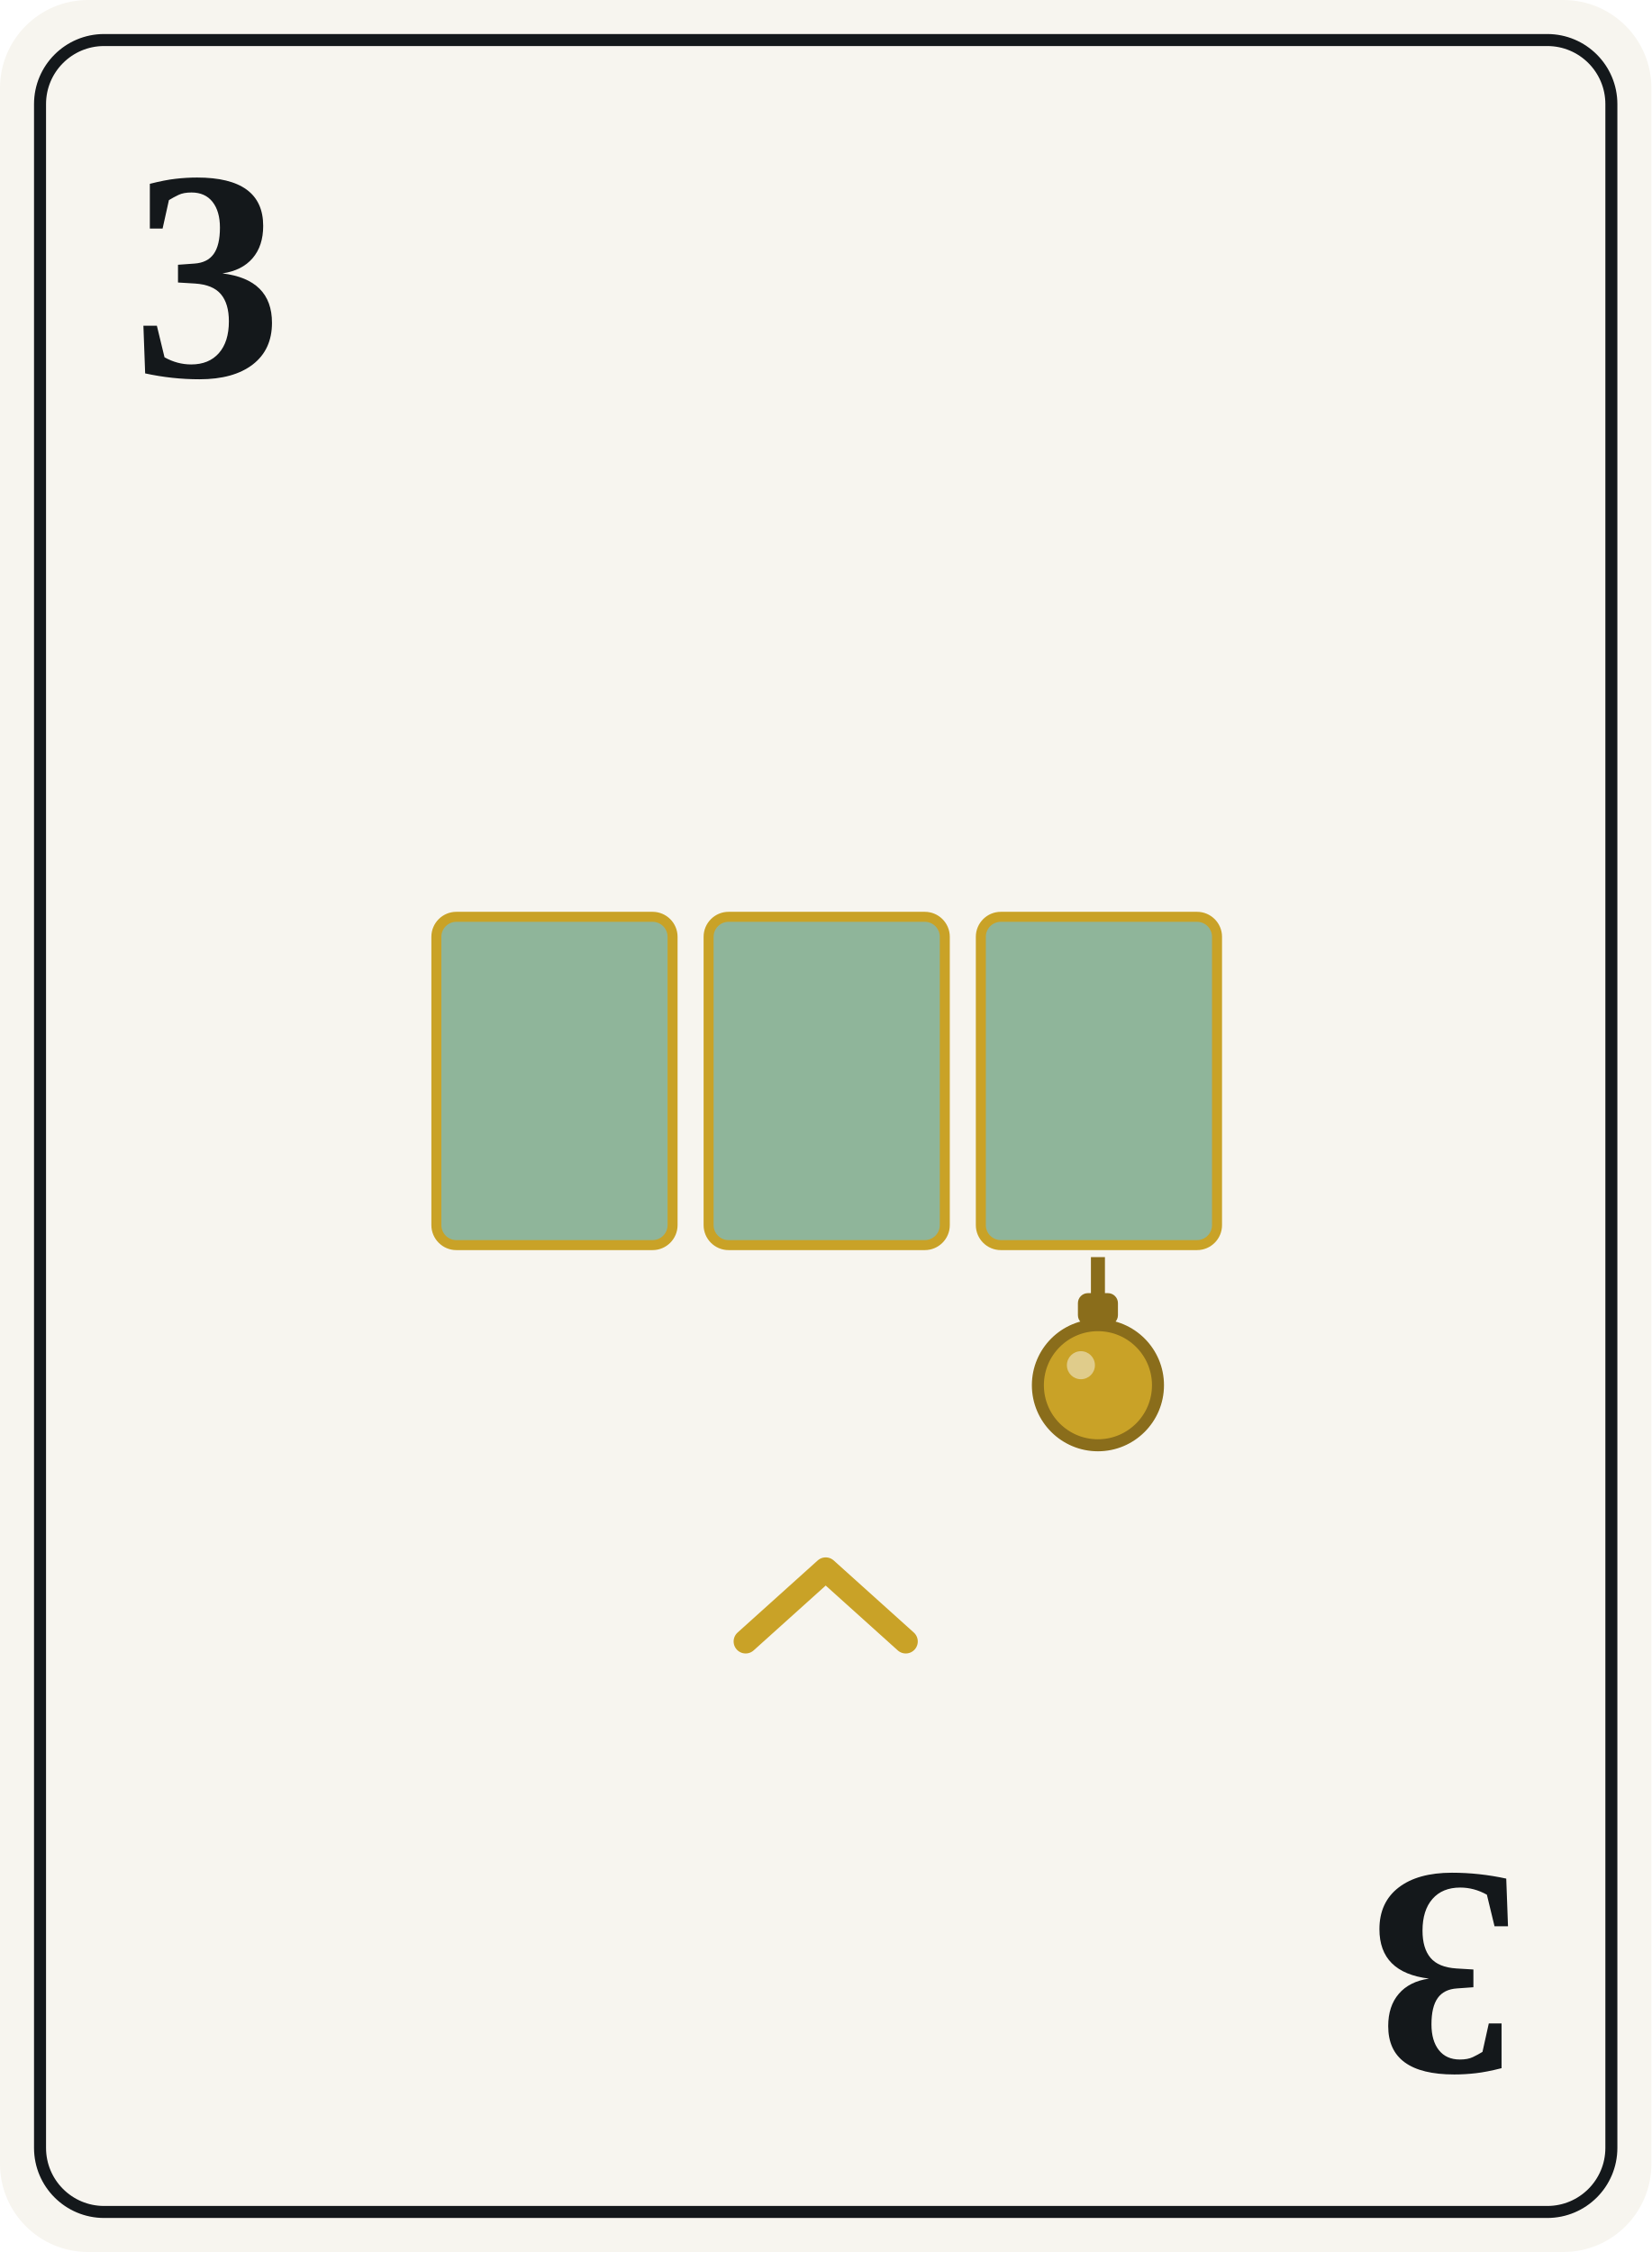
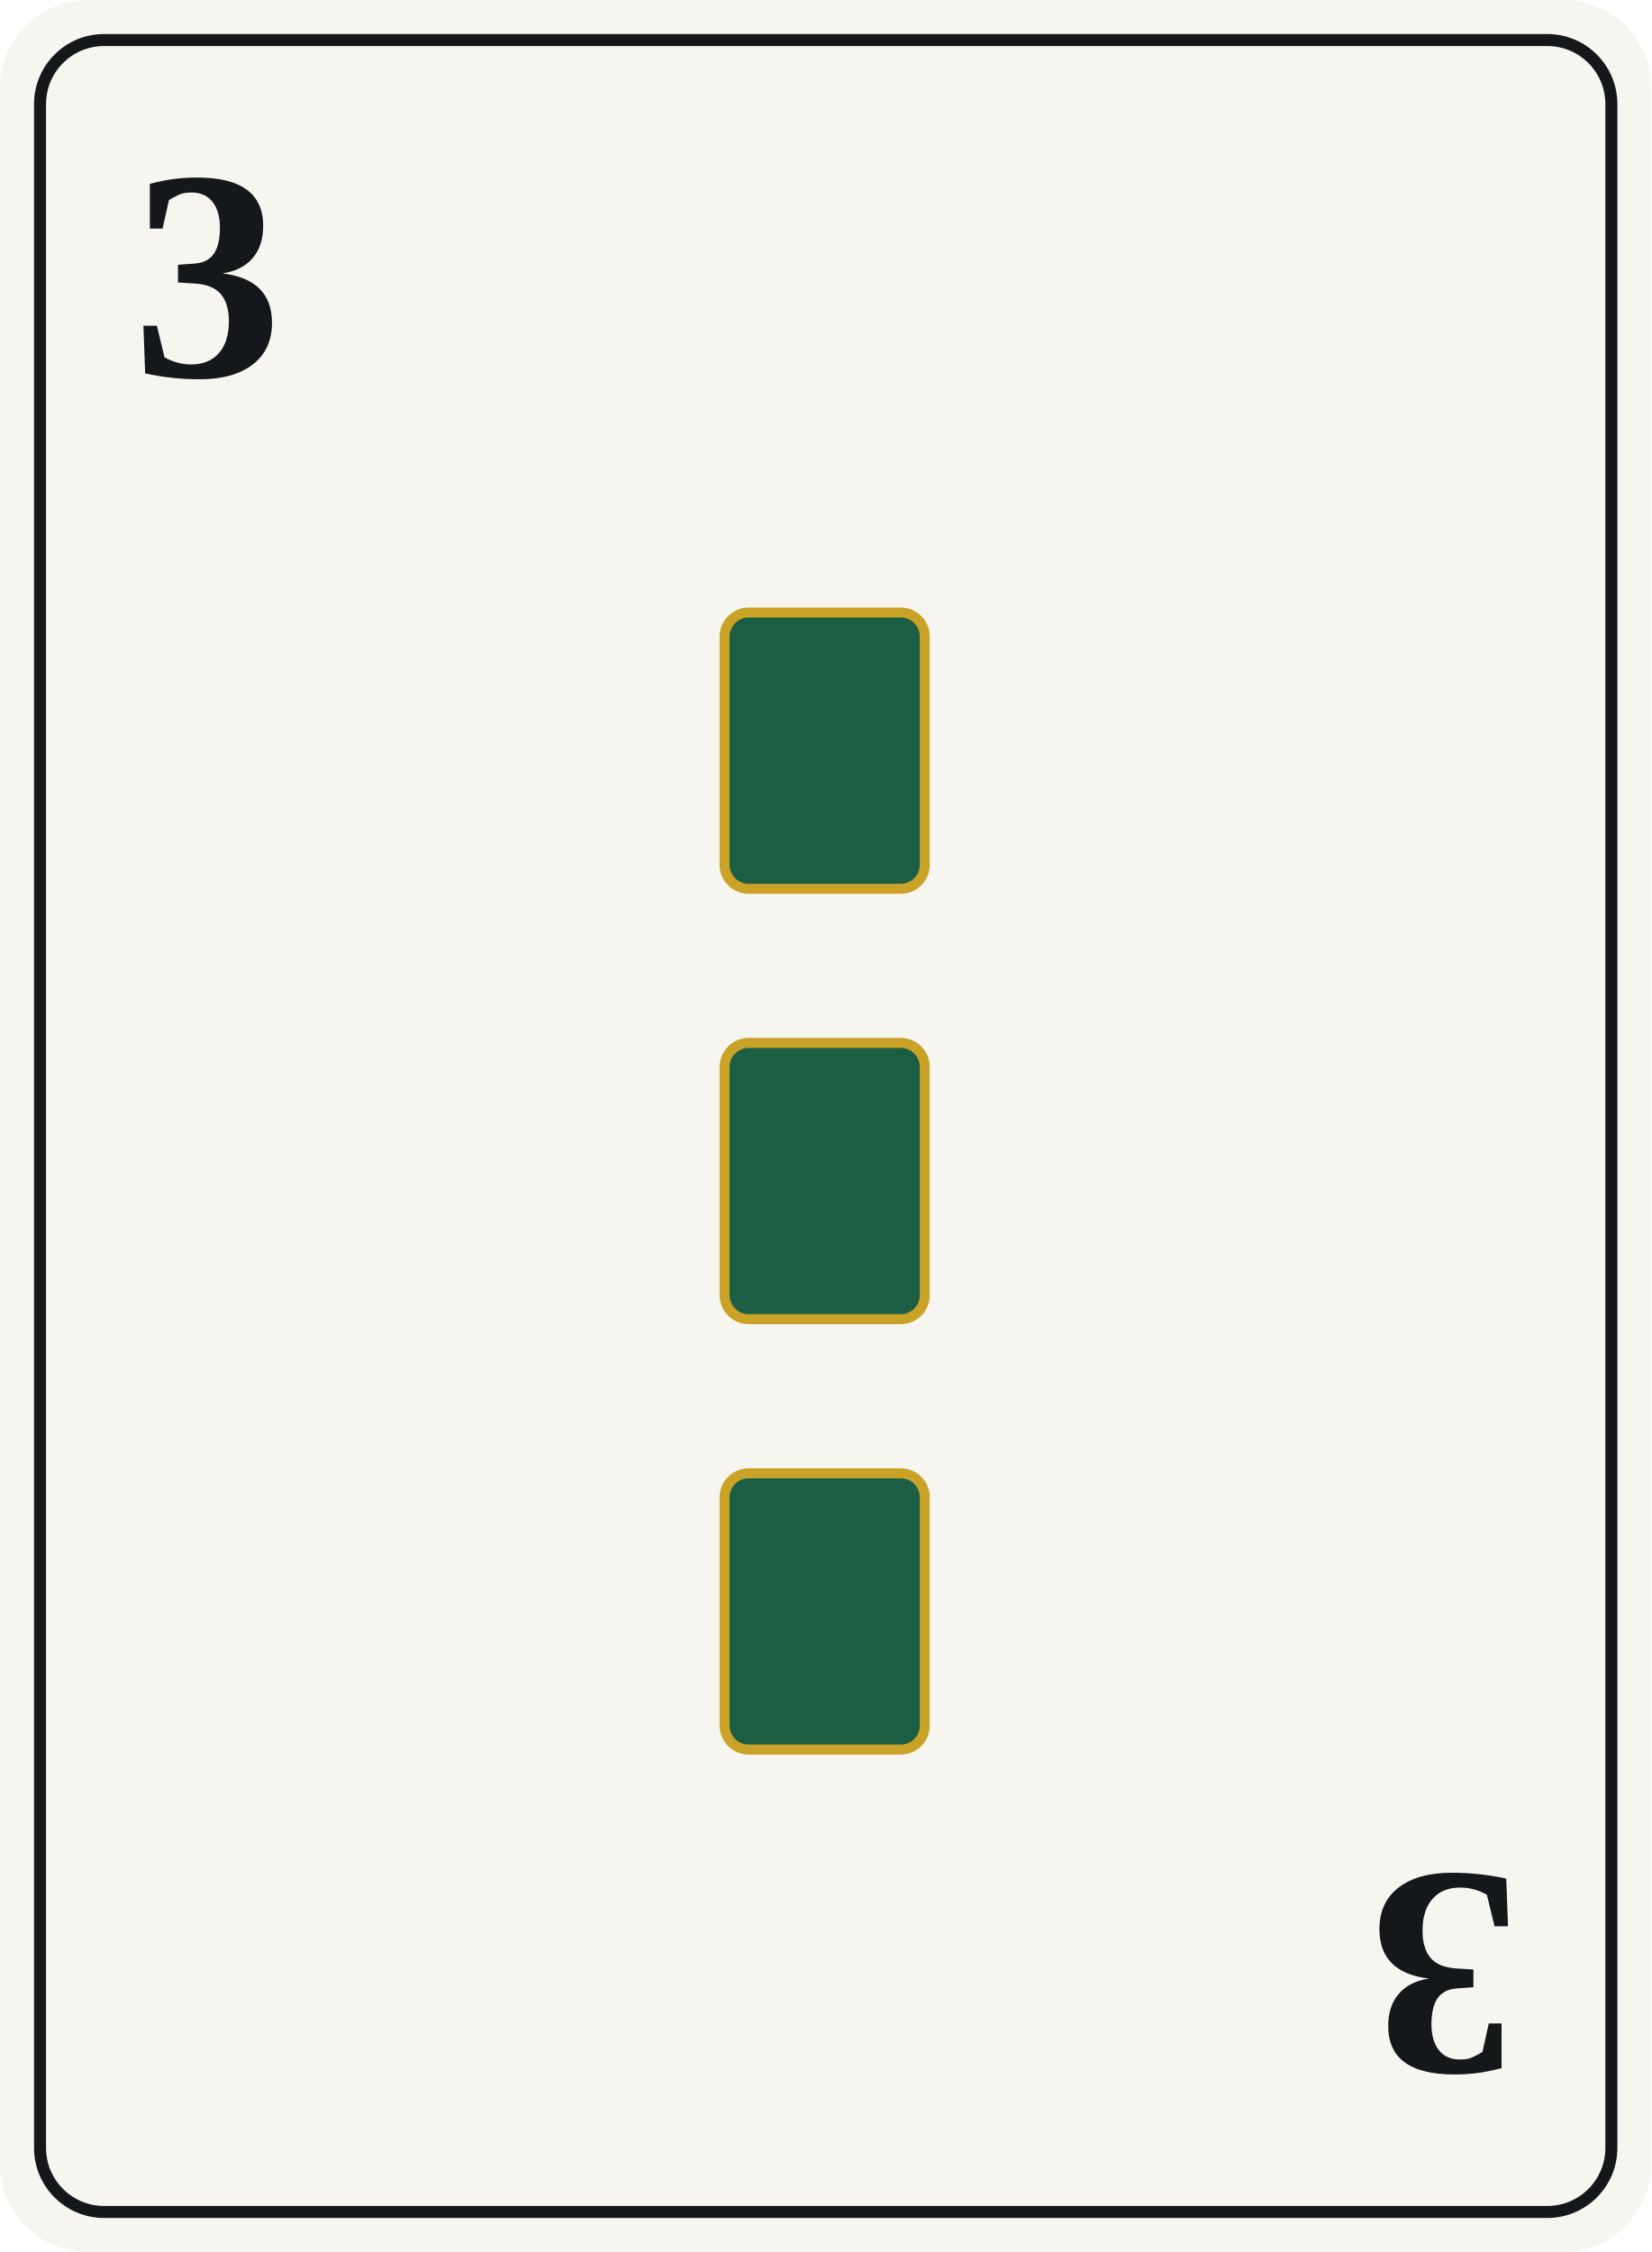
<svg xmlns="http://www.w3.org/2000/svg" viewBox="0 0 825 1125">
  <rect width="825" height="1125" rx="44" fill="#F7F5EF" />
  <rect x="20" y="20" width="785" height="1085" rx="32" fill="none" stroke="#14181B" stroke-width="6" />
  <text x="66" y="188" font-family="Georgia, 'Times New Roman', serif" font-size="150" font-weight="bold" fill="#14181B">3</text>
  <g transform="rotate(180 412.5 562.5)">
    <text x="66" y="188" font-family="Georgia, 'Times New Roman', serif" font-size="150" font-weight="bold" fill="#14181B">3</text>
  </g>
-   <rect x="218" y="458" width="118" height="164" rx="10" fill="#8FB59A" stroke="#C9A227" stroke-width="5" opacity="1.0" />
-   <rect x="354" y="458" width="118" height="164" rx="10" fill="#8FB59A" stroke="#C9A227" stroke-width="5" opacity="1.0" />
-   <rect x="490" y="458" width="118" height="164" rx="10" fill="#8FB59A" stroke="#C9A227" stroke-width="5" opacity="1.0" />
-   <line x1="548.5" y1="628" x2="548.5" y2="662" stroke="#8A6D1B" stroke-width="7" />
-   <rect x="538.5" y="646" width="20" height="16" rx="5" fill="#8A6D1B" />
-   <circle cx="548.5" cy="692" r="30" fill="#C9A227" stroke="#8A6D1B" stroke-width="6" />
-   <circle cx="540" cy="682" r="7" fill="#F7F5EF" opacity="0.5" />
-   <polyline points="372.5,820.0 412.5,784.0 452.5,820.0" fill="none" stroke="#C9A227" stroke-width="12" stroke-linecap="round" stroke-linejoin="round" />
+   <rect x="362" y="306" width="100" height="138" rx="12" fill="#1B5E43" stroke="#C9A227" stroke-width="5" />
+   <rect x="362" y="521" width="100" height="138" rx="12" fill="#1B5E43" stroke="#C9A227" stroke-width="5" />
+   <rect x="362" y="736" width="100" height="138" rx="12" fill="#1B5E43" stroke="#C9A227" stroke-width="5" />
</svg>
